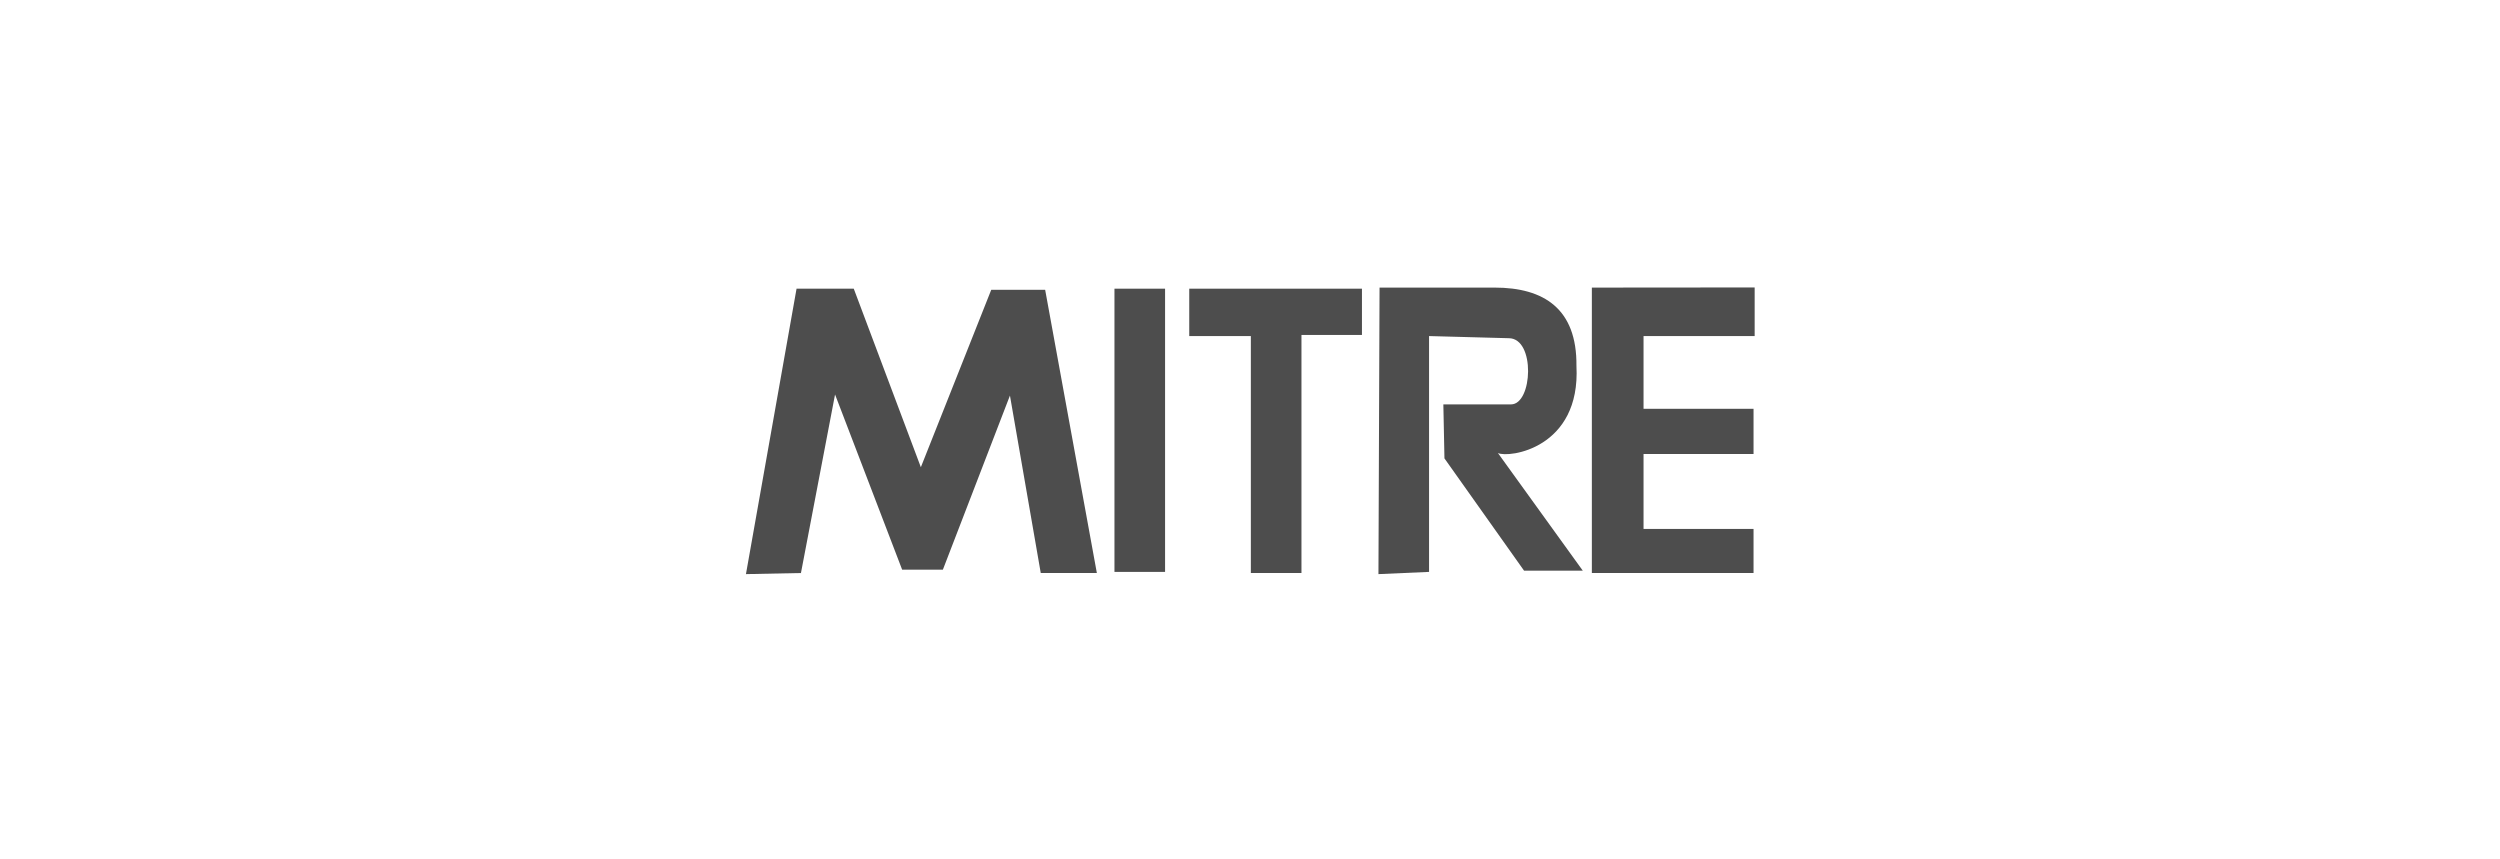
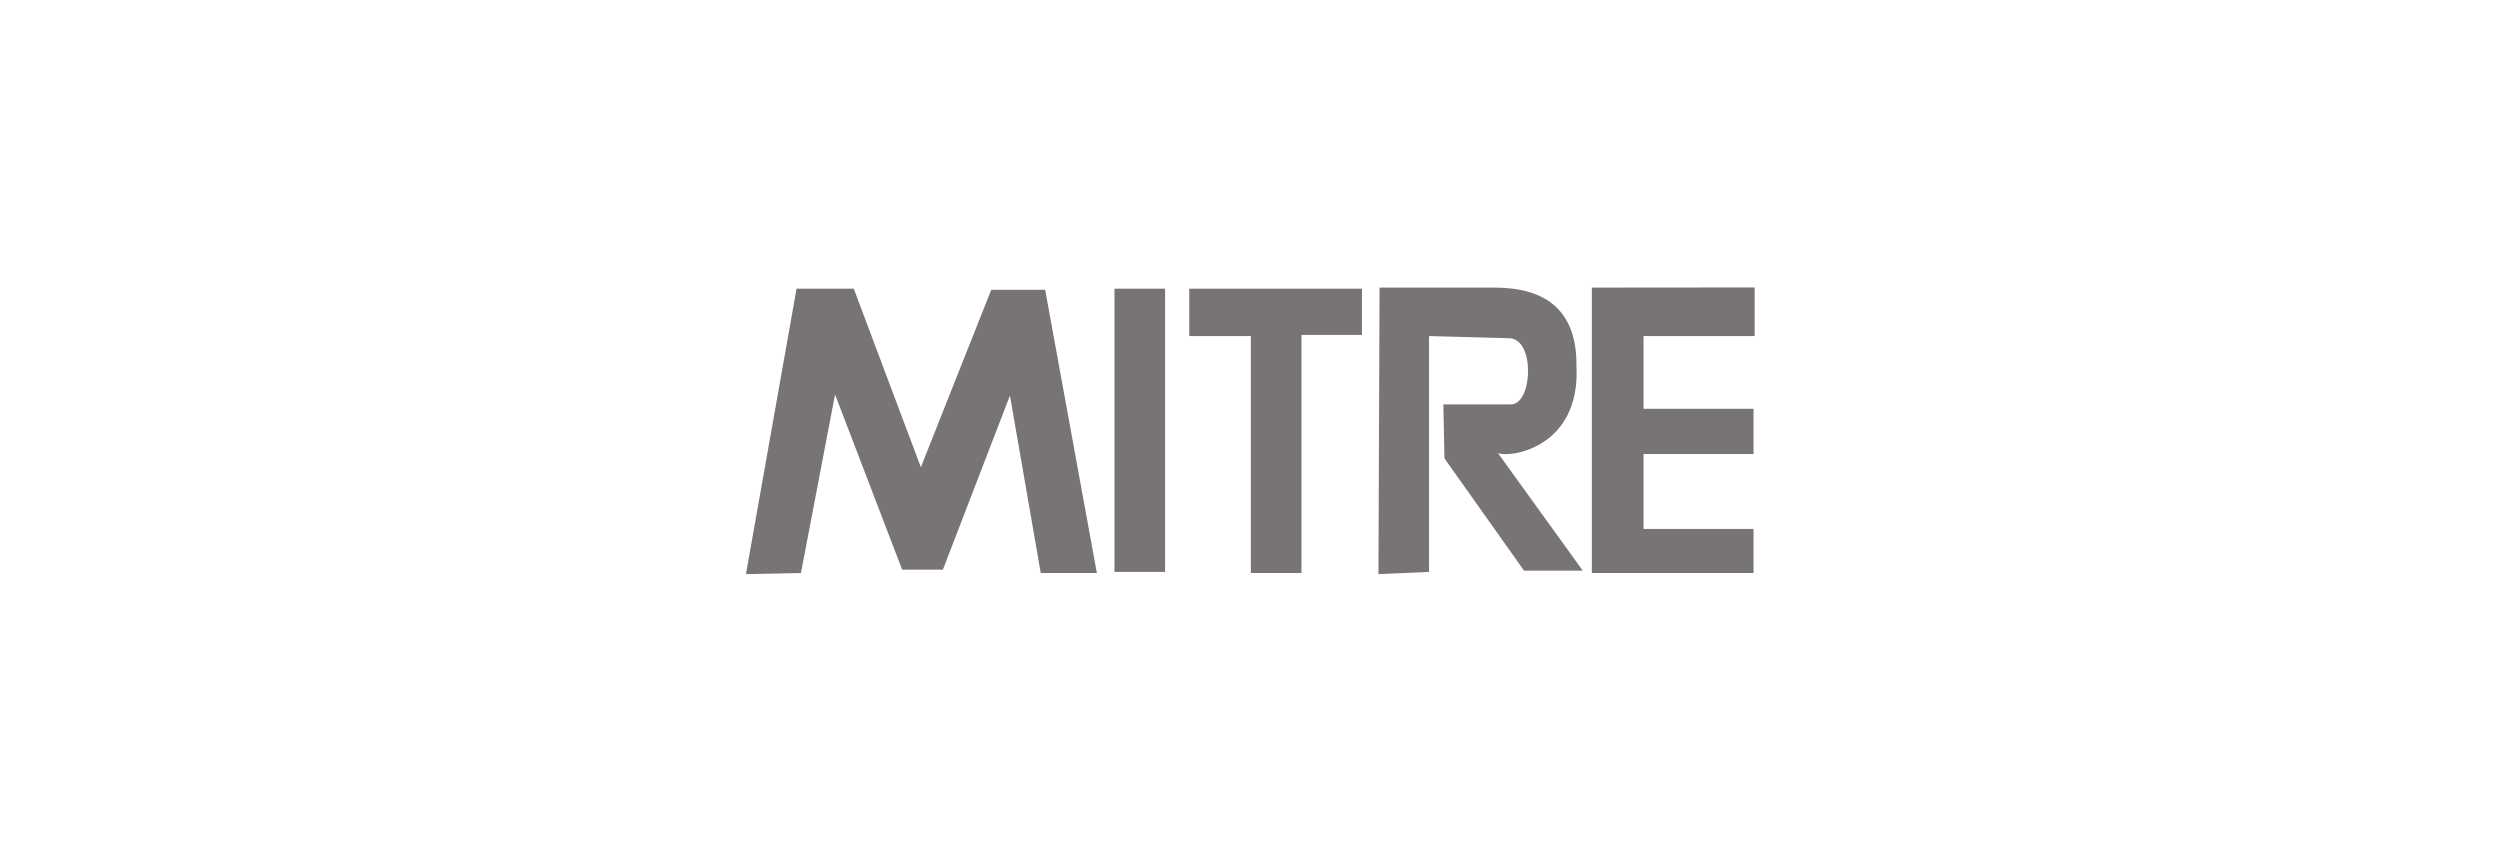
<svg xmlns="http://www.w3.org/2000/svg" version="1.1" id="Layer_1" x="0px" y="0px" width="326px" height="112px" viewBox="0 0 326 112" enable-background="new 0 0 326 112" xml:space="preserve">
-   <rect id="background" opacity="0" fill="#4D4D4D" width="326" height="112" />
+   <rect id="background" opacity="0" fill="#787473" width="326" height="112" />
  <g>
-     <polygon id="_47588056" fill="#4D4D4D" points="97.272,74.865 103.87,37.644 111.33,37.644 120.079,60.925 129.259,37.789    136.288,37.789 143.03,74.72 135.714,74.72 131.697,51.582 122.95,74.289 117.641,74.289 108.89,51.441 104.444,74.72  " />
-     <rect id="_47489872" x="145.326" y="37.644" fill="#4D4D4D" width="6.599" height="36.932" />
-     <polygon id="_46948704" fill="#4D4D4D" points="163.111,74.72 163.111,43.824 155.078,43.824 155.078,37.644 177.598,37.644    177.598,43.678 169.711,43.678 169.711,74.72  " />
-     <polygon id="_47616504" fill="#4D4D4D" points="228.662,74.72 207.578,74.72 207.578,37.502 228.807,37.484 228.807,43.824    214.318,43.824 214.318,53.308 228.662,53.308 228.662,59.199 214.318,59.201 214.318,68.972 228.662,68.972  " />
-     <path id="_47609272" fill="#4D4D4D" d="M179.75,74.865l0.143-37.364h14.989c6.454,0,10.758,2.768,10.687,10.203   c0.573,10.777-8.83,12.057-10.241,11.371l11.068,15.341l-7.659-0.002l-10.381-14.64l-0.143-7.041h8.82   c2.833,0.002,3.207-8.623-0.286-8.631l-10.398-0.279v30.752L179.75,74.865L179.75,74.865z" />
+     <polygon id="_47588056" fill="#787473" points="97.272,74.865 103.87,37.644 111.33,37.644 120.079,60.925 129.259,37.789    136.288,37.789 143.03,74.72 135.714,74.72 131.697,51.582 122.95,74.289 117.641,74.289 108.89,51.441 104.444,74.72  " />
+     <rect id="_47489872" x="145.326" y="37.644" fill="#787473" width="6.599" height="36.932" />
+     <polygon id="_46948704" fill="#787473" points="163.111,74.72 163.111,43.824 155.078,43.824 155.078,37.644 177.598,37.644    177.598,43.678 169.711,43.678 169.711,74.72  " />
+     <polygon id="_47616504" fill="#787473" points="228.662,74.72 207.578,74.72 207.578,37.502 228.807,37.484 228.807,43.824    214.318,43.824 214.318,53.308 228.662,53.308 228.662,59.199 214.318,59.201 214.318,68.972 228.662,68.972  " />
+     <path id="_47609272" fill="#787473" d="M179.75,74.865l0.143-37.364h14.989c6.454,0,10.758,2.768,10.687,10.203   c0.573,10.777-8.83,12.057-10.241,11.371l11.068,15.341l-7.659-0.002l-10.381-14.64l-0.143-7.041h8.82   c2.833,0.002,3.207-8.623-0.286-8.631l-10.398-0.279v30.752L179.75,74.865L179.75,74.865z" />
  </g>
</svg>
